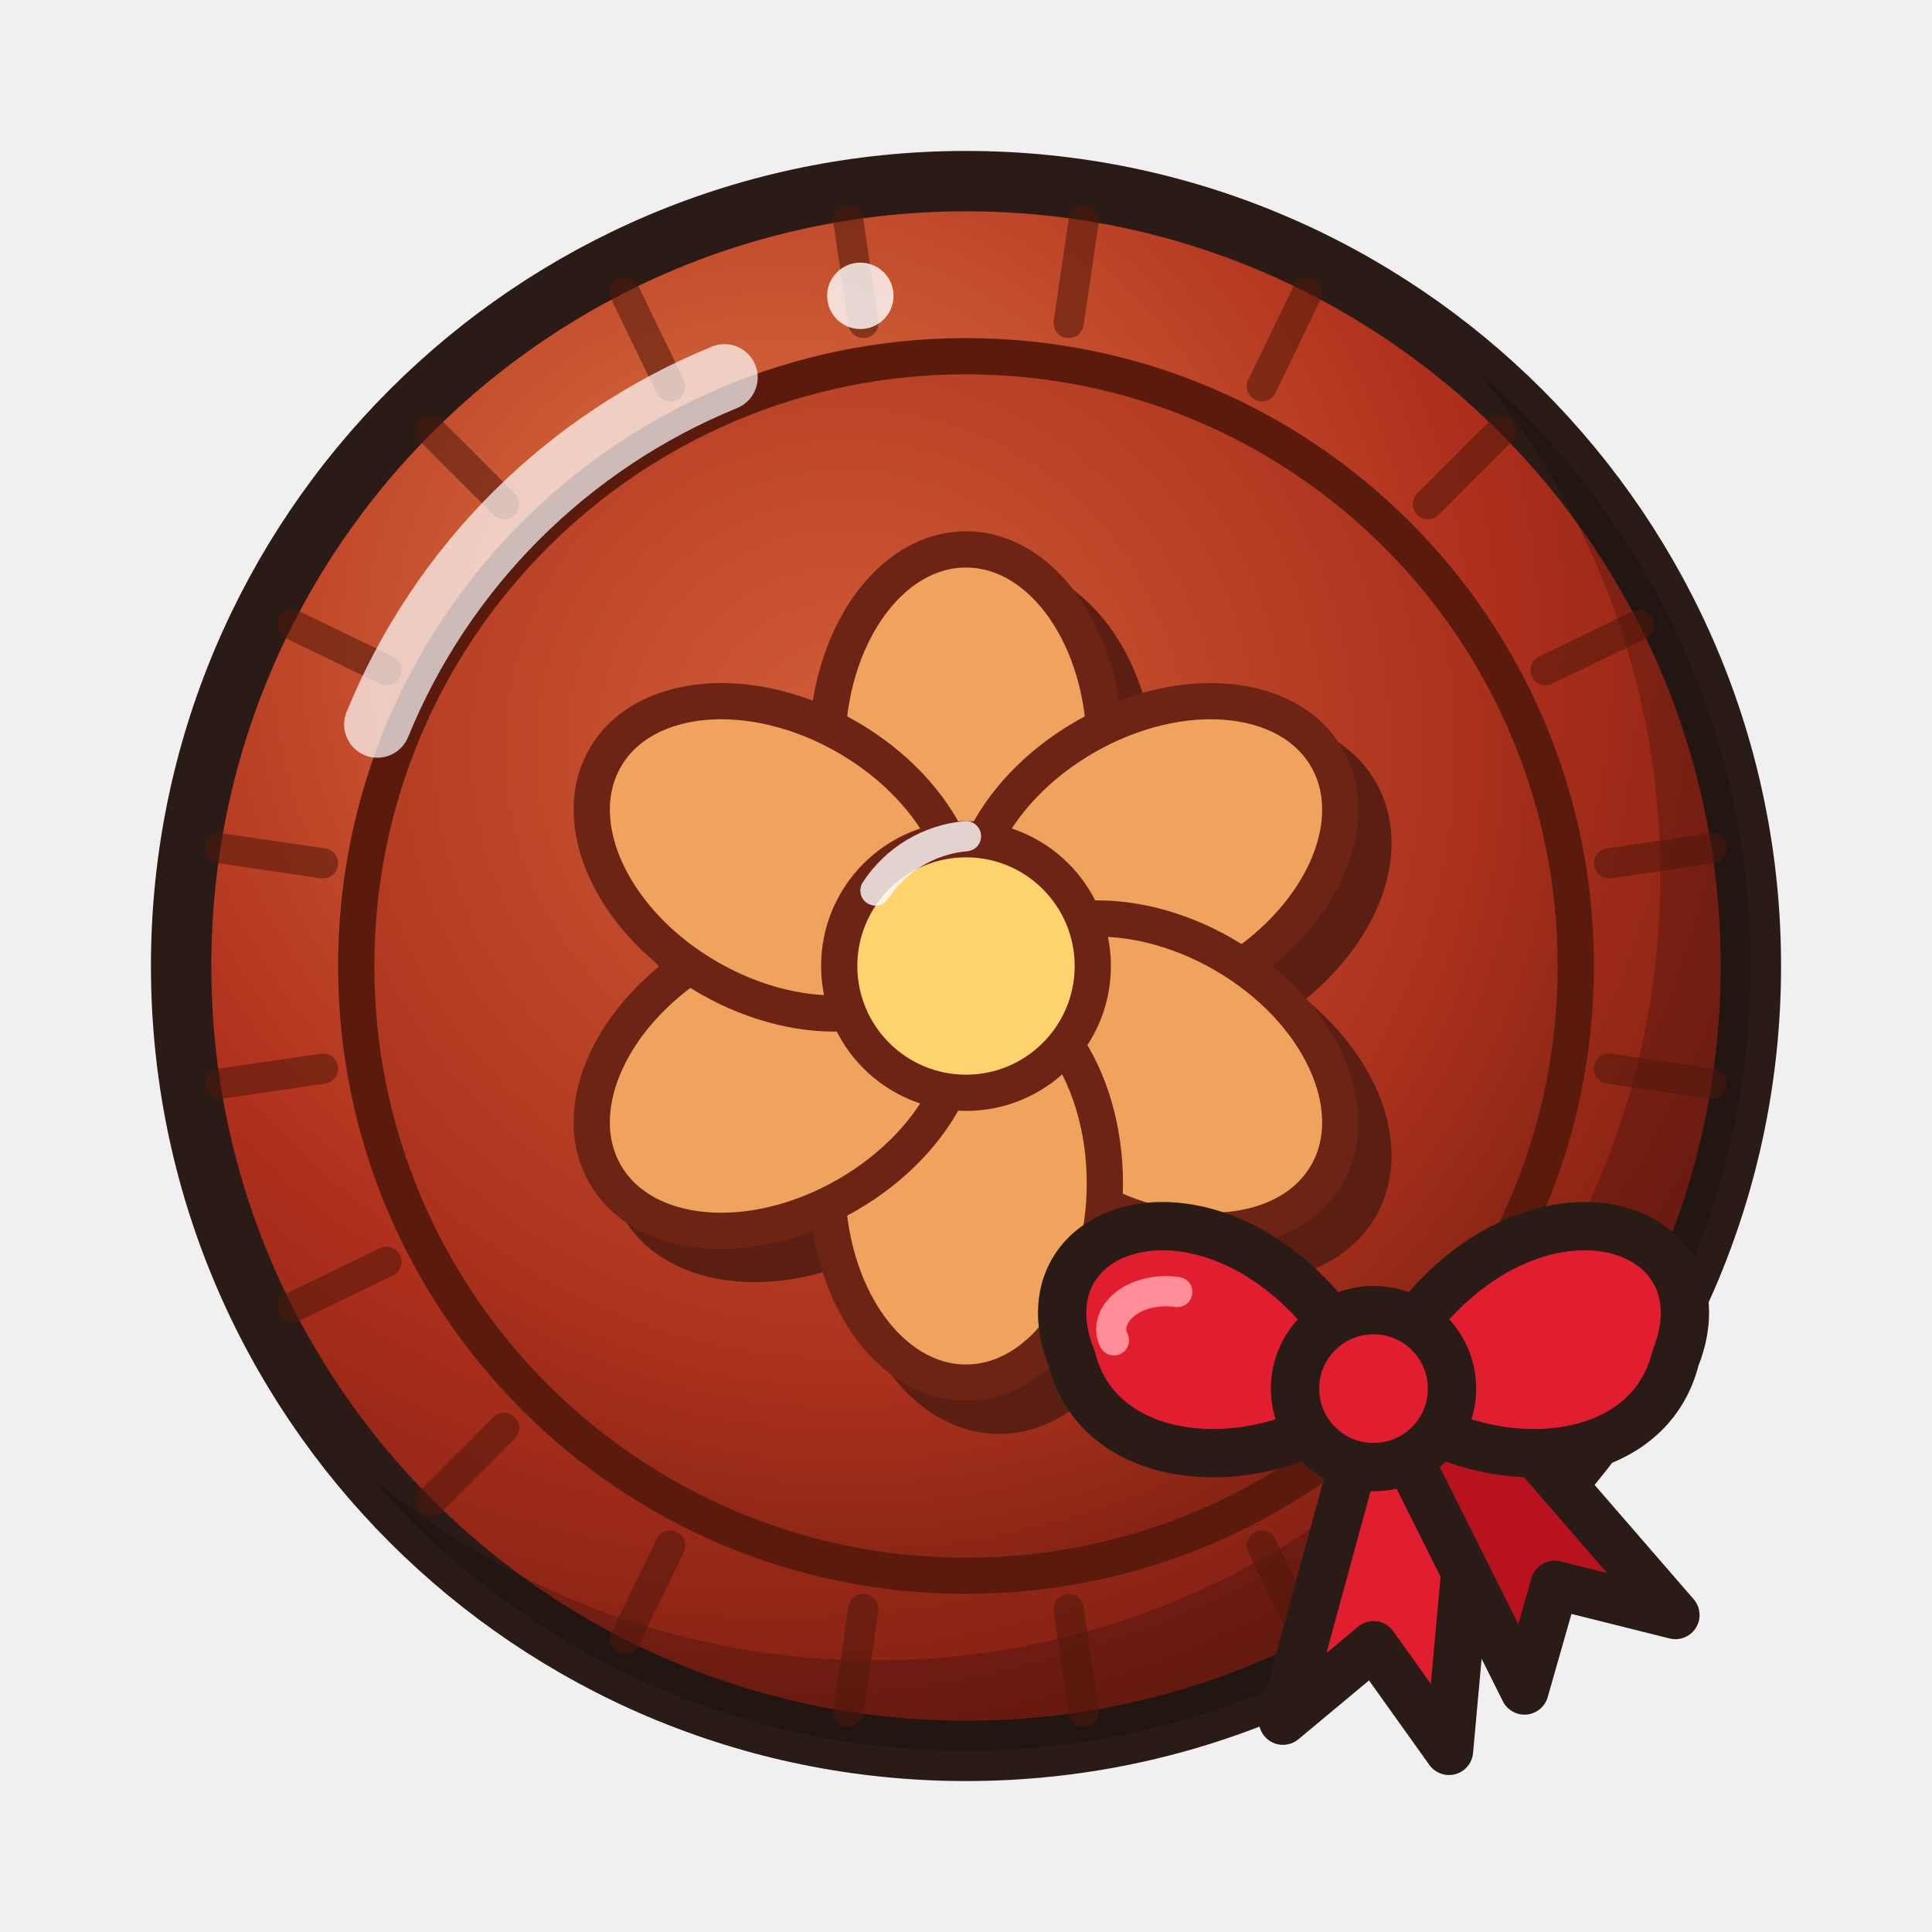
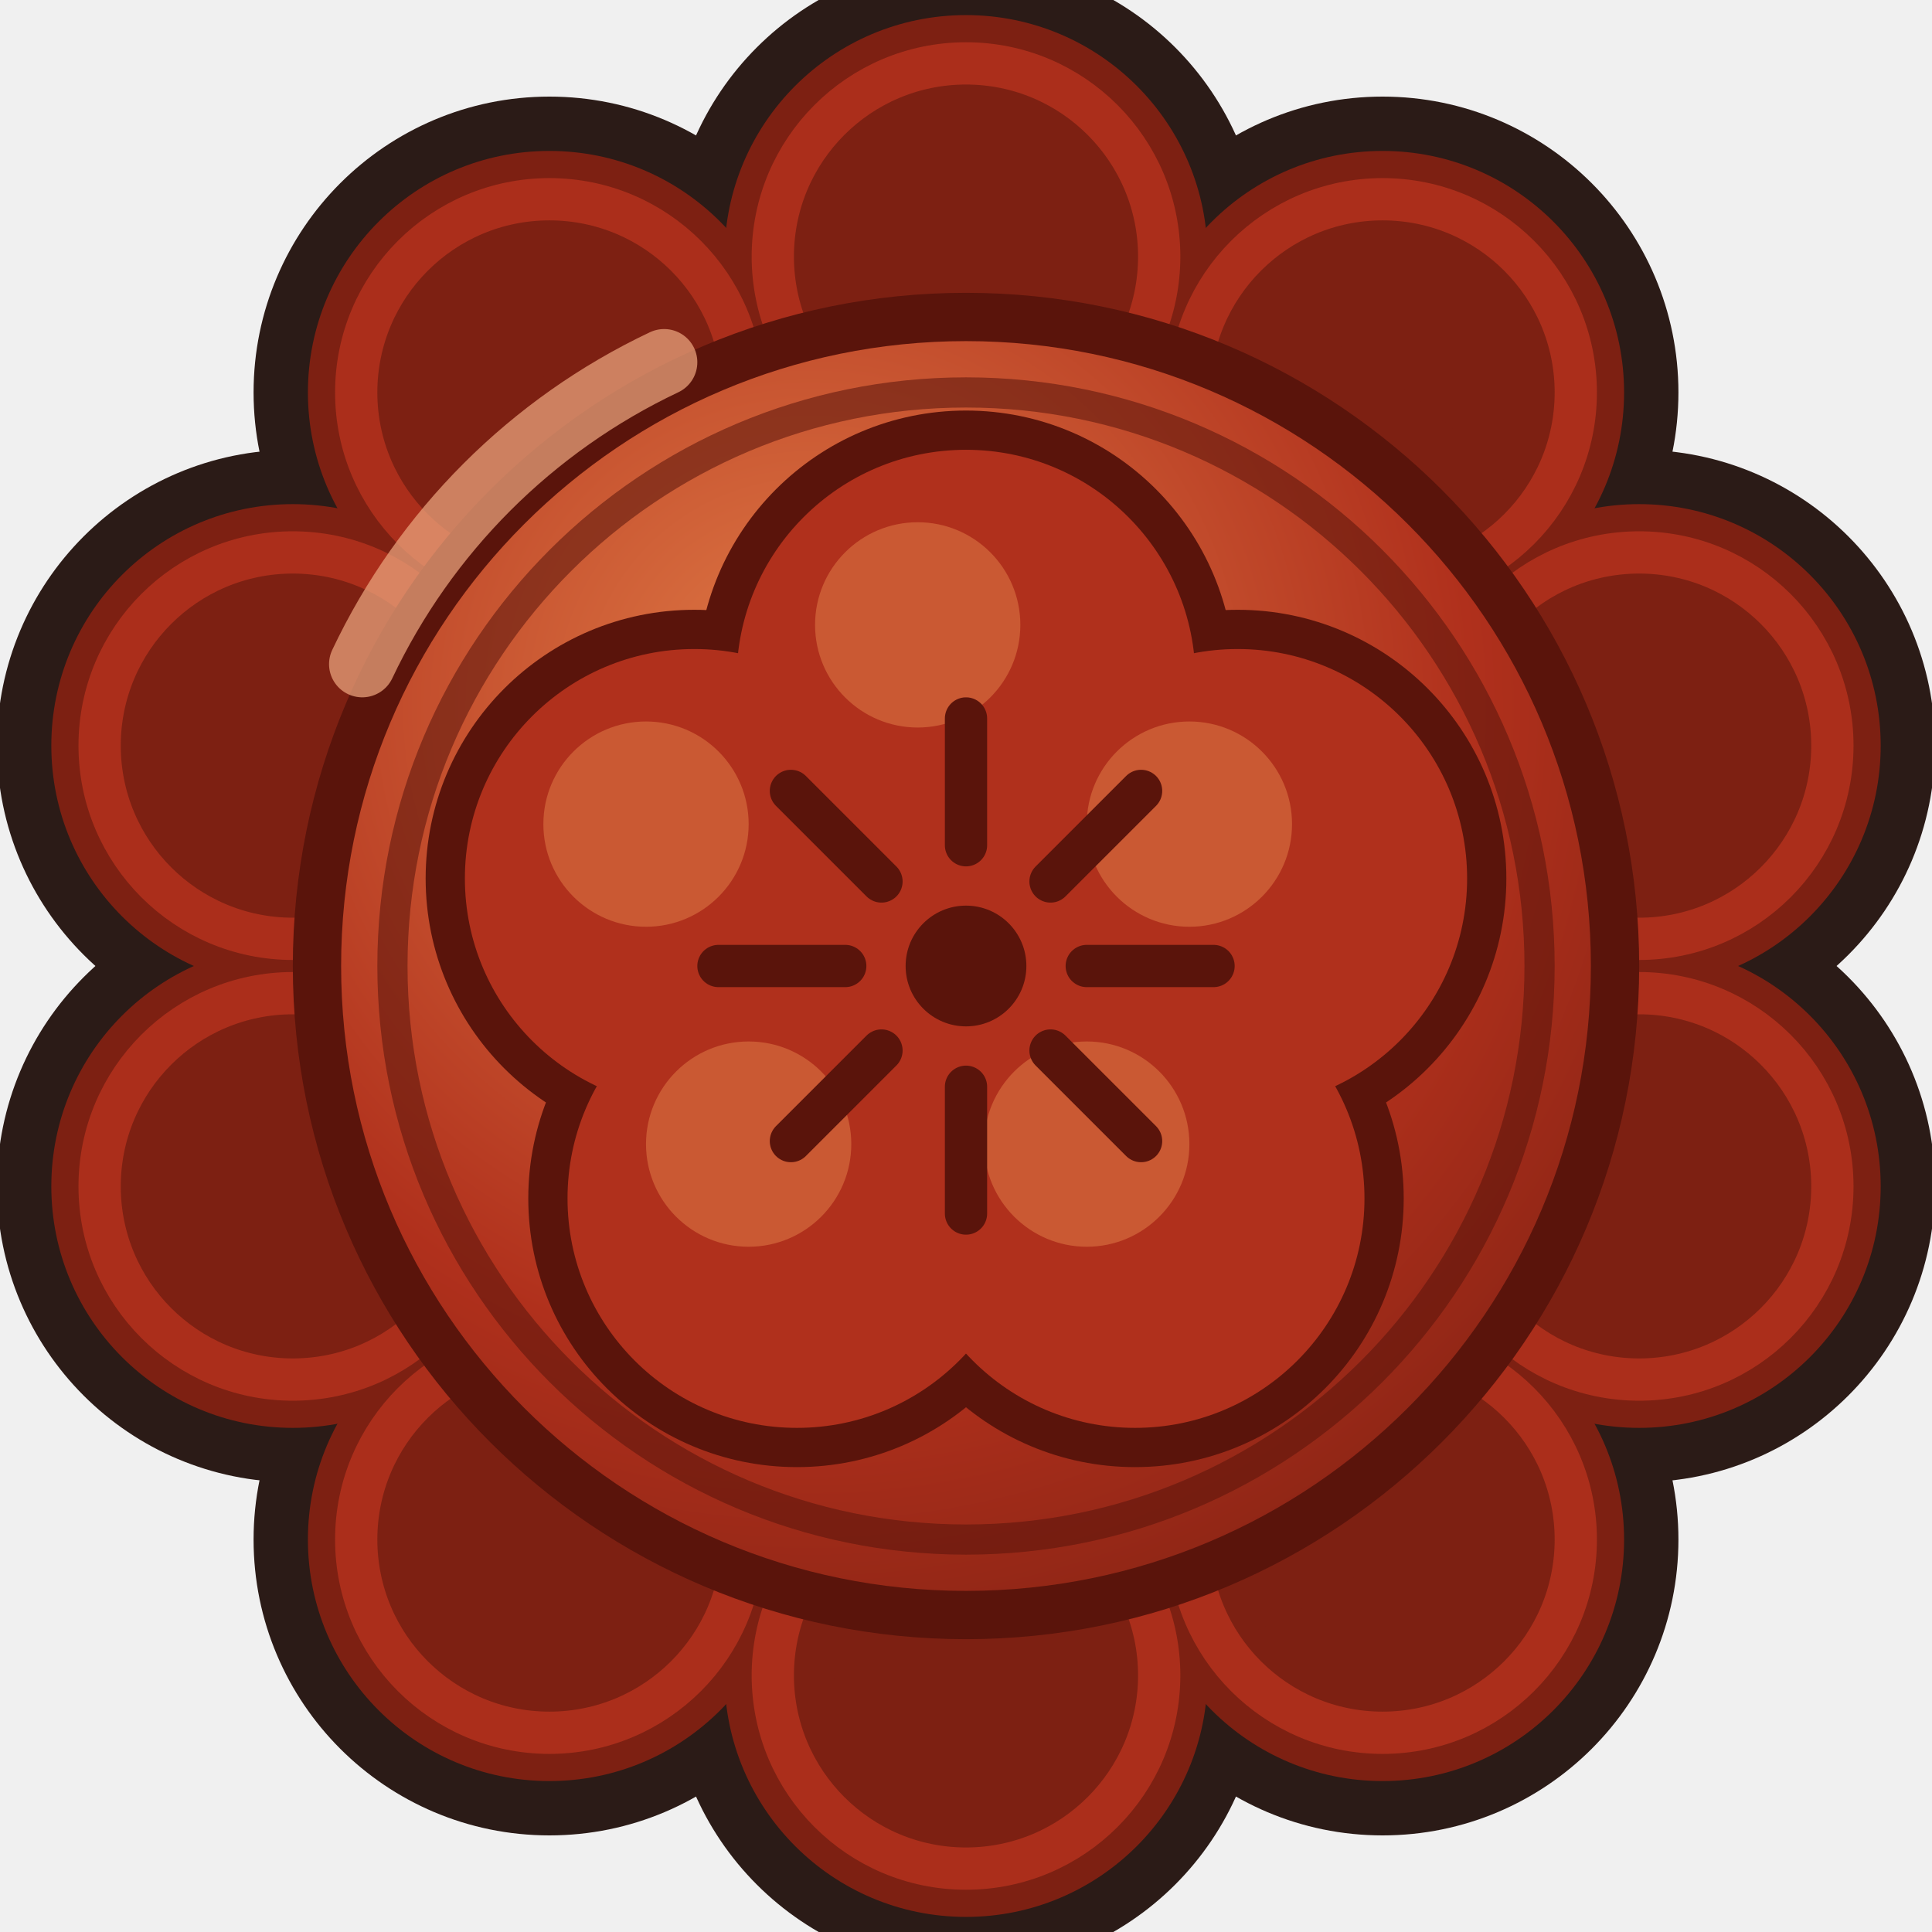
<svg xmlns="http://www.w3.org/2000/svg" viewBox="0 0 64 64">
  <defs>
-     <radialGradient id="tile-red-g1" cx=".38" cy=".3" r=".8">
+     <radialGradient id="tile-red-g" cx=".38" cy=".3" r=".85">
      <stop offset="0" stop-color="#e07a46" />
-       <stop offset="0.55" stop-color="#b0301c" />
-       <stop offset="1" stop-color="#6e1a10" />
-     </radialGradient>
-     <radialGradient id="tile-red-g2" cx=".4" cy=".32" r=".75">
-       <stop offset="0" stop-color="#d25d38" />
-       <stop offset="0.7" stop-color="#aa311c" />
+       <stop offset=".6" stop-color="#b0301c" />
      <stop offset="1" stop-color="#7d2012" />
    </radialGradient>
-     <clipPath id="tile-red-c">
-       <circle cx="32" cy="32" r="26" />
-     </clipPath>
  </defs>
-   <circle cx="32" cy="32" r="26" fill="url(#tile-red-g1)" stroke="#2b1b17" stroke-width="2" />
-   <path d="M6 32a26 26 0 1 0 52 0a26 26 0 1 0-52 0ZM3 29a26 26 0 1 0 52 0a26 26 0 1 0-52 0Z" fill-rule="evenodd" clip-path="url(#tile-red-c)" fill="#000" opacity=".2" />
-   <path d="M53.3 35.4L56.7 35.9M51.2 41.8L54.3 43.3M47.3 47.3L49.7 49.7M41.8 51.2L43.3 54.3M35.4 53.3L35.9 56.7M28.6 53.3L28.1 56.7M22.2 51.2L20.7 54.3M16.7 47.3L14.3 49.7M12.8 41.8L9.7 43.3M10.7 35.4L7.3 35.9M10.7 28.6L7.3 28.1M12.8 22.2L9.7 20.7M16.7 16.7L14.3 14.3M22.2 12.8L20.7 9.7M28.6 10.7L28.1 7.3M35.4 10.7L35.9 7.3M41.8 12.8L43.3 9.7M47.3 16.7L49.7 14.3M51.2 22.2L54.3 20.7M53.3 28.6L56.7 28.1" stroke="#4e170b" stroke-width="1" stroke-linecap="round" opacity=".55" />
-   <circle cx="32" cy="32" r="20.2" fill="url(#tile-red-g2)" stroke="#5a1b0d" stroke-width="1.2" />
-   <g transform="translate(33.1 33.1)" fill="#5a1f12" stroke="#5a1f12" stroke-width="1.2">
-     <ellipse cy="-7.2" rx="4.6" ry="6.6" transform="rotate(0)" />
-     <ellipse cy="-7.2" rx="4.6" ry="6.6" transform="rotate(60)" />
-     <ellipse cy="-7.2" rx="4.6" ry="6.6" transform="rotate(120)" />
-     <ellipse cy="-7.2" rx="4.6" ry="6.6" transform="rotate(180)" />
-     <ellipse cy="-7.2" rx="4.6" ry="6.6" transform="rotate(240)" />
-     <ellipse cy="-7.2" rx="4.6" ry="6.6" transform="rotate(300)" />
+   <g fill="#7d2012" stroke="#2b1b17" stroke-width="3.6">
+     <circle cx="32" cy="8.5" r="8" />
+     <circle cx="45.8" cy="13" r="8" />
+     <circle cx="54.3" cy="24.7" r="8" />
+     <circle cx="54.3" cy="39.3" r="8" />
+     <circle cx="45.8" cy="51" r="8" />
+     <circle cx="32" cy="55.5" r="8" />
+     <circle cx="18.2" cy="51" r="8" />
+     <circle cx="9.7" cy="39.3" r="8" />
+     <circle cx="9.7" cy="24.7" r="8" />
+     <circle cx="18.2" cy="13" r="8" />
+     <circle cx="32" cy="32" r="24" stroke="none" />
  </g>
-   <g transform="translate(32 32)" fill="#f0a35c" stroke="#6e2414" stroke-width="1.2">
-     <ellipse cy="-7.2" rx="4.6" ry="6.6" transform="rotate(0)" />
-     <ellipse cy="-7.2" rx="4.6" ry="6.6" transform="rotate(60)" />
-     <ellipse cy="-7.2" rx="4.6" ry="6.6" transform="rotate(120)" />
-     <ellipse cy="-7.2" rx="4.6" ry="6.6" transform="rotate(180)" />
-     <ellipse cy="-7.2" rx="4.6" ry="6.6" transform="rotate(240)" />
-     <ellipse cy="-7.2" rx="4.6" ry="6.6" transform="rotate(300)" />
+   <g fill="#7d2012">
+     <circle cx="32" cy="8.5" r="8" />
+     <circle cx="45.8" cy="13" r="8" />
+     <circle cx="54.3" cy="24.7" r="8" />
+     <circle cx="54.3" cy="39.3" r="8" />
+     <circle cx="45.8" cy="51" r="8" />
+     <circle cx="32" cy="55.5" r="8" />
+     <circle cx="18.2" cy="51" r="8" />
+     <circle cx="9.7" cy="39.3" r="8" />
+     <circle cx="9.7" cy="24.7" r="8" />
+     <circle cx="18.2" cy="13" r="8" />
+     <circle cx="32" cy="32" r="24" />
  </g>
-   <circle cx="32" cy="32" r="4.2" fill="#ffd36e" stroke="#6e2414" stroke-width="1.2" />
-   <path d="M29 29.5a4 4 0 0 1 3-1.8" fill="none" stroke="#fff" stroke-width="1" stroke-linecap="round" opacity=".8" />
-   <g transform="translate(45.5 46)" stroke="#2b1b17" stroke-width="1.6" stroke-linejoin="round" fill="#e01e2f">
-     <path d="M0 0L-3 11L0 8.5L2.5 12L3.5 1Z" />
-     <path d="M0 0L5 10L6 6.5L10 7.5L3.5 0Z" fill="#b8121f" />
-     <path d="M0 0C-4-8-12-6-10-1C-9 3-3 3 0 0Z" />
-     <path d="M0 0C4-8 12-6 10-1C9 3 3 3 0 0Z" />
-     <circle r="2.6" />
-     <path d="M-6.5-3.2C-8-3.4-9-2.4-8.6-1.6" fill="none" stroke="#ff8d97" stroke-width="1" stroke-linecap="round" />
+   <g fill="none" stroke="#b0301c" stroke-width="1.4" opacity=".9">
+     <circle cx="32" cy="8.5" r="6.4" />
+     <circle cx="45.8" cy="13" r="6.4" />
+     <circle cx="54.3" cy="24.7" r="6.4" />
+     <circle cx="54.3" cy="39.3" r="6.4" />
+     <circle cx="45.8" cy="51" r="6.4" />
+     <circle cx="32" cy="55.5" r="6.4" />
+     <circle cx="18.2" cy="51" r="6.4" />
+     <circle cx="9.7" cy="39.3" r="6.4" />
+     <circle cx="9.7" cy="24.7" r="6.4" />
+     <circle cx="18.2" cy="13" r="6.4" />
  </g>
-   <path d="M12.5 24A21 21 0 0 1 24 12.5" fill="none" stroke="#fff" stroke-width="2.2" stroke-linecap="round" opacity=".7" />
-   <circle cx="28.5" cy="9.8" r="1.1" fill="#fff" opacity=".8" />
+   <circle cx="32" cy="32" r="21.5" fill="url(#tile-red-g)" stroke="#5a140b" stroke-width="1.6" />
+   <circle cx="32" cy="32" r="19" fill="none" stroke="#5a140b" stroke-width="1" opacity=".55" />
+   <g fill="#b0301c" stroke="#5a140b" stroke-width="2.6">
+     <circle cx="32" cy="22.5" r="7.6" />
+     <circle cx="41" cy="29.1" r="7.6" />
+     <circle cx="37.6" cy="39.7" r="7.6" />
+     <circle cx="26.4" cy="39.7" r="7.6" />
+     <circle cx="23" cy="29.1" r="7.6" />
+     <circle cx="32" cy="32" r="9.5" stroke="none" />
+   </g>
+   <g fill="#b0301c">
+     <circle cx="32" cy="22.5" r="7.6" />
+     <circle cx="41" cy="29.1" r="7.6" />
+     <circle cx="37.6" cy="39.7" r="7.6" />
+     <circle cx="26.4" cy="39.7" r="7.6" />
+     <circle cx="23" cy="29.1" r="7.6" />
+     <circle cx="32" cy="32" r="10" />
+   </g>
+   <g fill="#e07a46" opacity=".55">
+     <circle cx="30.4" cy="20.7" r="3.4" />
+     <circle cx="39.4" cy="27.3" r="3.4" />
+     <circle cx="36" cy="37.9" r="3.4" />
+     <circle cx="24.8" cy="37.9" r="3.4" />
+     <circle cx="21.4" cy="27.3" r="3.4" />
+   </g>
+   <path d="M36 32L40.2 32M34.8 34.8L37.8 37.8M32 36L32 40.2M29.2 34.8L26.2 37.8M28 32L23.8 32M29.2 29.2L26.2 26.2M32 28L32 23.8M34.8 29.2L37.8 26.2" stroke="#5a140b" stroke-width="1.4" stroke-linecap="round" />
+   <circle cx="32" cy="32" r="2" fill="#5a140b" />
+   <path d="M12 22A21 21 0 0 1 22 12" fill="none" stroke="#e8a07a" stroke-width="2.2" stroke-linecap="round" opacity=".75" />
</svg>
